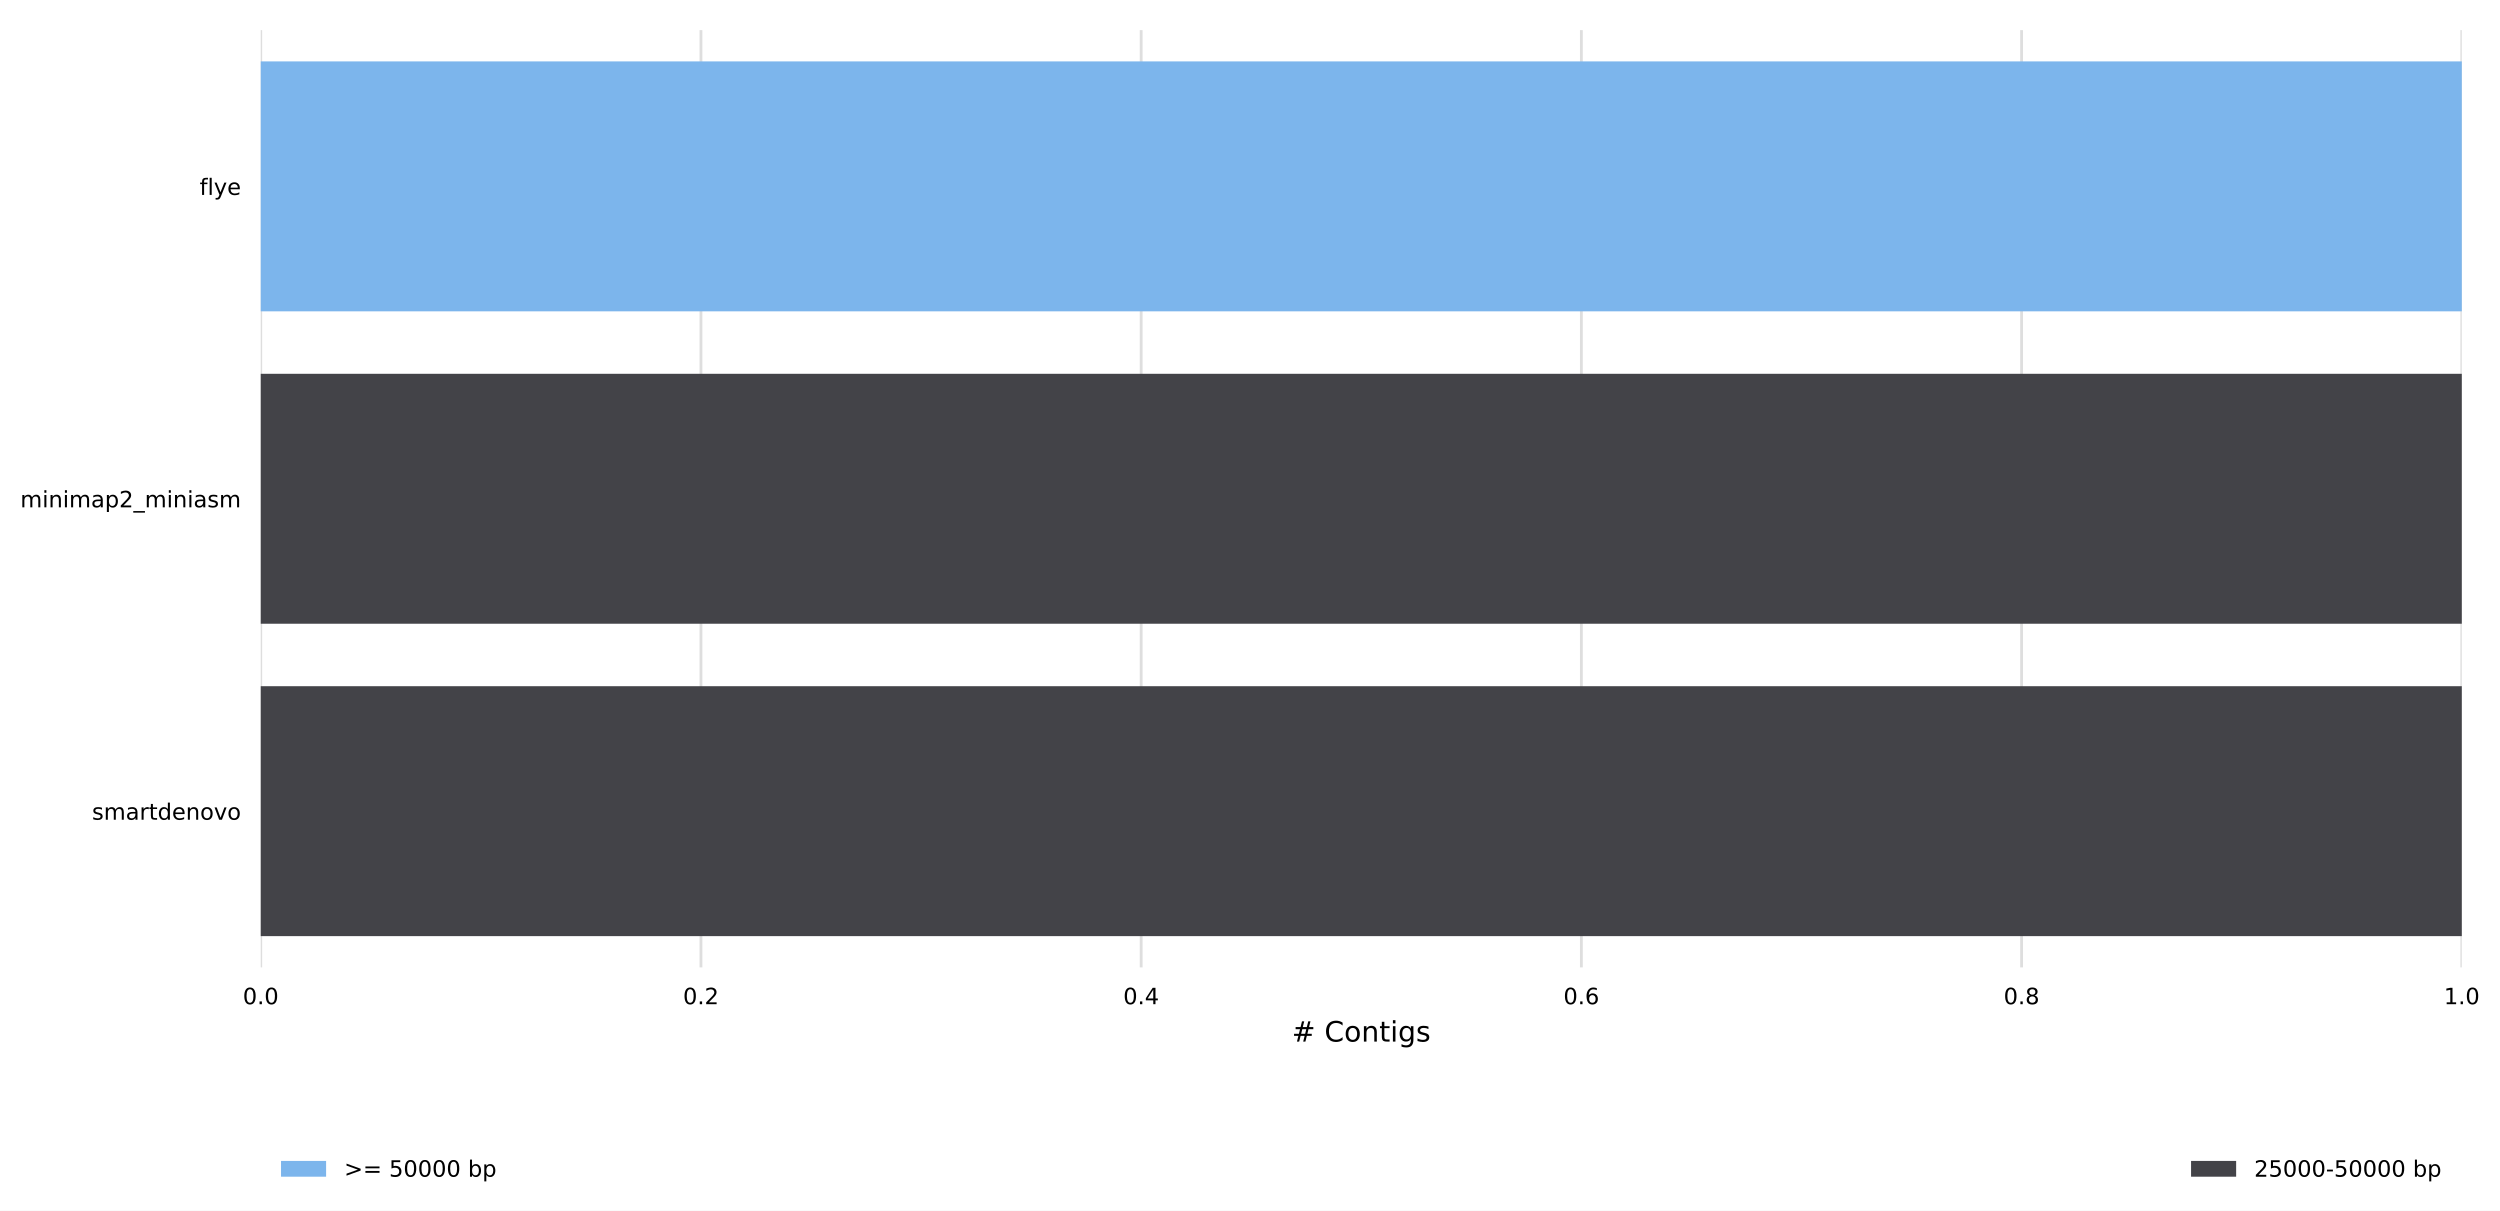
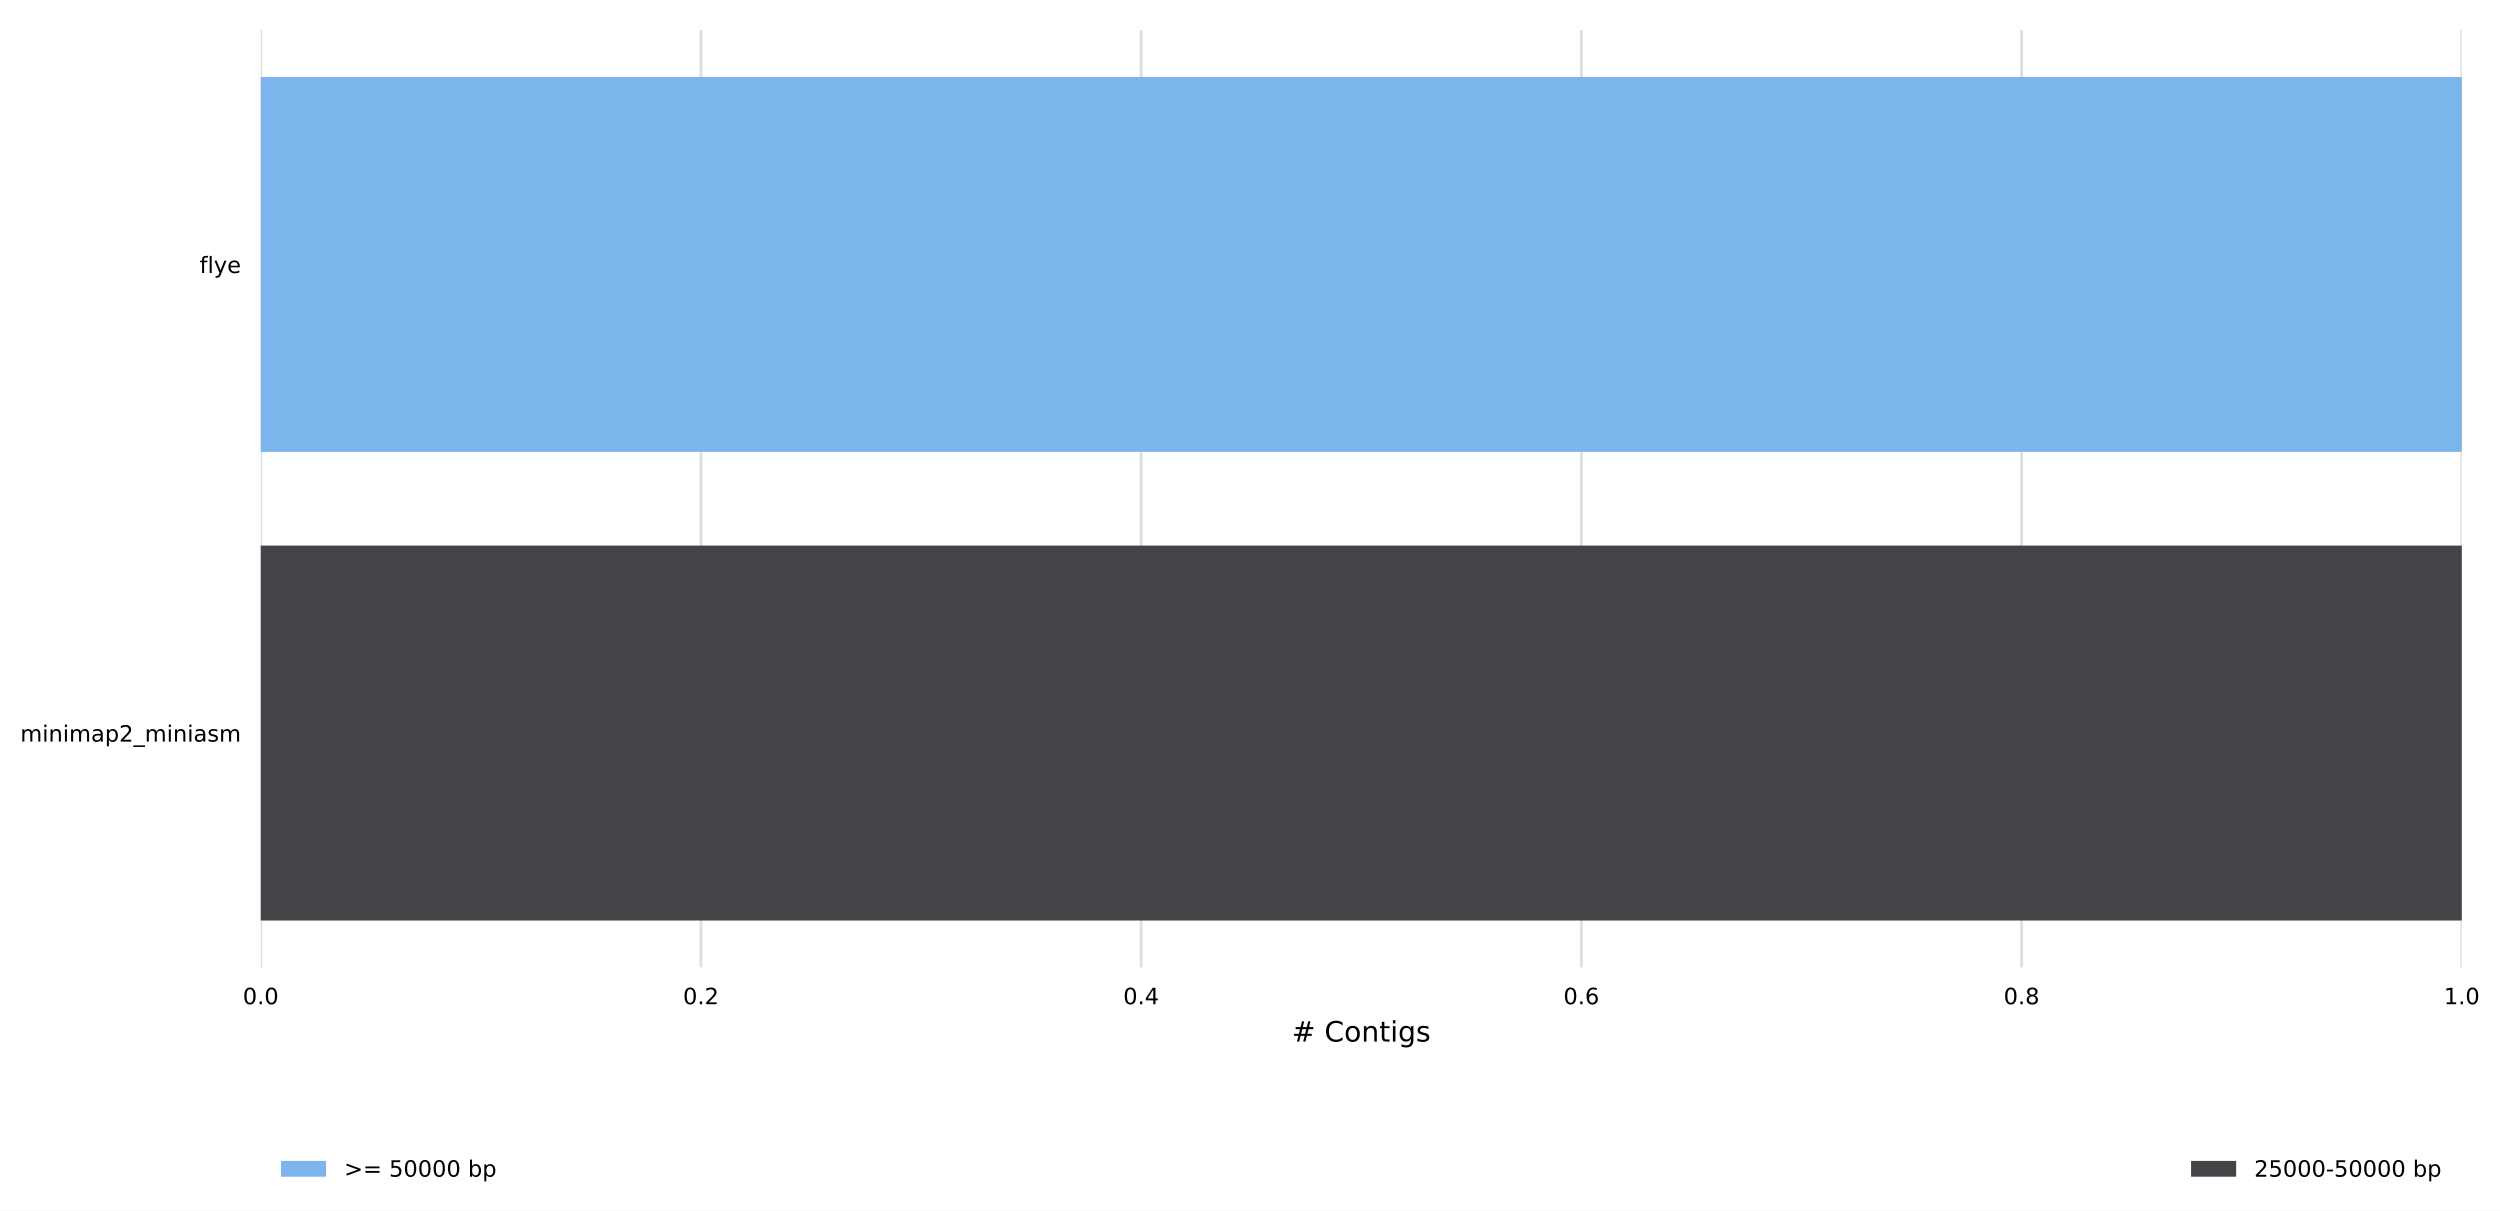
<svg xmlns="http://www.w3.org/2000/svg" xmlns:xlink="http://www.w3.org/1999/xlink" height="429.7pt" version="1.1" viewBox="0 0 887.303 429.7" width="887.303pt">
  <defs>
    <style type="text/css">
*{stroke-linecap:butt;stroke-linejoin:round;}
  </style>
  </defs>
  <g id="figure_1">
    <g id="patch_1">
      <path d="M 0 429.7  L 887.303 429.7  L 887.303 0  L 0 0  z " style="fill:#ffffff;" />
    </g>
    <g id="axes_1">
      <g id="patch_2">
        <path d="M 92.541 343.34  L 873.741 343.34  L 873.741 10.7  L 92.541 10.7  z " style="fill:#ffffff;" />
      </g>
      <g id="matplotlib.axis_1">
        <g id="xtick_1">
          <g id="line2d_1">
-             <path clip-path="url(#p848d019a1a)" d="M 92.541 343.34  L 92.541 10.7  " style="fill:none;stroke:#dedede;stroke-linecap:square;" />
+             <path clip-path="url(#pe126a20f36)" d="M 92.541 343.34  L 92.541 10.7  " style="fill:none;stroke:#dedede;stroke-linecap:square;" />
          </g>
          <g id="text_1">
            <defs>
              <path d="M 31.781 66.406  Q 24.172 66.406 20.328 58.906  Q 16.5 51.422 16.5 36.375  Q 16.5 21.391 20.328 13.891  Q 24.172 6.391 31.781 6.391  Q 39.453 6.391 43.281 13.891  Q 47.125 21.391 47.125 36.375  Q 47.125 51.422 43.281 58.906  Q 39.453 66.406 31.781 66.406  z M 31.781 74.219  Q 44.047 74.219 50.516 64.516  Q 56.984 54.828 56.984 36.375  Q 56.984 17.969 50.516 8.266  Q 44.047 -1.422 31.781 -1.422  Q 19.531 -1.422 13.062 8.266  Q 6.594 17.969 6.594 36.375  Q 6.594 54.828 13.062 64.516  Q 19.531 74.219 31.781 74.219  z " id="DejaVuSans-30" />
              <path d="M 10.688 12.406  L 21 12.406  L 21 0  L 10.688 0  z " id="DejaVuSans-2e" />
            </defs>
            <g transform="translate(86.18 356.4187)scale(0.08 -0.08)">
              <use xlink:href="#DejaVuSans-30" />
              <use x="63.623" xlink:href="#DejaVuSans-2e" />
              <use x="95.41" xlink:href="#DejaVuSans-30" />
            </g>
          </g>
        </g>
        <g id="xtick_2">
          <g id="line2d_2">
-             <path clip-path="url(#p848d019a1a)" d="M 248.781 343.34  L 248.781 10.7  " style="fill:none;stroke:#dedede;stroke-linecap:square;" />
+             <path clip-path="url(#pe126a20f36)" d="M 248.781 343.34  L 248.781 10.7  " style="fill:none;stroke:#dedede;stroke-linecap:square;" />
          </g>
          <g id="text_2">
            <defs>
              <path d="M 19.188 8.297  L 53.609 8.297  L 53.609 0  L 7.328 0  L 7.328 8.297  Q 12.938 14.109 22.625 23.891  Q 32.328 33.688 34.812 36.531  Q 39.547 41.844 41.422 45.531  Q 43.312 49.219 43.312 52.781  Q 43.312 58.594 39.234 62.25  Q 35.156 65.922 28.609 65.922  Q 23.969 65.922 18.812 64.312  Q 13.672 62.703 7.812 59.422  L 7.812 69.391  Q 13.766 71.781 18.938 73  Q 24.125 74.219 28.422 74.219  Q 39.75 74.219 46.484 68.547  Q 53.219 62.891 53.219 53.422  Q 53.219 48.922 51.531 44.891  Q 49.859 40.875 45.406 35.406  Q 44.188 33.984 37.641 27.219  Q 31.109 20.453 19.188 8.297  z " id="DejaVuSans-32" />
            </defs>
            <g transform="translate(242.42 356.4187)scale(0.08 -0.08)">
              <use xlink:href="#DejaVuSans-30" />
              <use x="63.623" xlink:href="#DejaVuSans-2e" />
              <use x="95.41" xlink:href="#DejaVuSans-32" />
            </g>
          </g>
        </g>
        <g id="xtick_3">
          <g id="line2d_3">
-             <path clip-path="url(#p848d019a1a)" d="M 405.021 343.34  L 405.021 10.7  " style="fill:none;stroke:#dedede;stroke-linecap:square;" />
+             <path clip-path="url(#pe126a20f36)" d="M 405.021 343.34  L 405.021 10.7  " style="fill:none;stroke:#dedede;stroke-linecap:square;" />
          </g>
          <g id="text_3">
            <defs>
              <path d="M 37.797 64.312  L 12.891 25.391  L 37.797 25.391  z M 35.203 72.906  L 47.609 72.906  L 47.609 25.391  L 58.016 25.391  L 58.016 17.188  L 47.609 17.188  L 47.609 0  L 37.797 0  L 37.797 17.188  L 4.891 17.188  L 4.891 26.703  z " id="DejaVuSans-34" />
            </defs>
            <g transform="translate(398.66 356.4187)scale(0.08 -0.08)">
              <use xlink:href="#DejaVuSans-30" />
              <use x="63.623" xlink:href="#DejaVuSans-2e" />
              <use x="95.41" xlink:href="#DejaVuSans-34" />
            </g>
          </g>
        </g>
        <g id="xtick_4">
          <g id="line2d_4">
-             <path clip-path="url(#p848d019a1a)" d="M 561.261 343.34  L 561.261 10.7  " style="fill:none;stroke:#dedede;stroke-linecap:square;" />
+             <path clip-path="url(#pe126a20f36)" d="M 561.261 343.34  L 561.261 10.7  " style="fill:none;stroke:#dedede;stroke-linecap:square;" />
          </g>
          <g id="text_4">
            <defs>
              <path d="M 33.016 40.375  Q 26.375 40.375 22.484 35.828  Q 18.609 31.297 18.609 23.391  Q 18.609 15.531 22.484 10.953  Q 26.375 6.391 33.016 6.391  Q 39.656 6.391 43.531 10.953  Q 47.406 15.531 47.406 23.391  Q 47.406 31.297 43.531 35.828  Q 39.656 40.375 33.016 40.375  z M 52.594 71.297  L 52.594 62.312  Q 48.875 64.062 45.094 64.984  Q 41.312 65.922 37.594 65.922  Q 27.828 65.922 22.672 59.328  Q 17.531 52.734 16.797 39.406  Q 19.672 43.656 24.016 45.922  Q 28.375 48.188 33.594 48.188  Q 44.578 48.188 50.953 41.516  Q 57.328 34.859 57.328 23.391  Q 57.328 12.156 50.688 5.359  Q 44.047 -1.422 33.016 -1.422  Q 20.359 -1.422 13.672 8.266  Q 6.984 17.969 6.984 36.375  Q 6.984 53.656 15.188 63.938  Q 23.391 74.219 37.203 74.219  Q 40.922 74.219 44.703 73.484  Q 48.484 72.75 52.594 71.297  z " id="DejaVuSans-36" />
            </defs>
            <g transform="translate(554.9 356.4187)scale(0.08 -0.08)">
              <use xlink:href="#DejaVuSans-30" />
              <use x="63.623" xlink:href="#DejaVuSans-2e" />
              <use x="95.41" xlink:href="#DejaVuSans-36" />
            </g>
          </g>
        </g>
        <g id="xtick_5">
          <g id="line2d_5">
-             <path clip-path="url(#p848d019a1a)" d="M 717.501 343.34  L 717.501 10.7  " style="fill:none;stroke:#dedede;stroke-linecap:square;" />
+             <path clip-path="url(#pe126a20f36)" d="M 717.501 343.34  L 717.501 10.7  " style="fill:none;stroke:#dedede;stroke-linecap:square;" />
          </g>
          <g id="text_5">
            <defs>
              <path d="M 31.781 34.625  Q 24.75 34.625 20.719 30.859  Q 16.703 27.094 16.703 20.516  Q 16.703 13.922 20.719 10.156  Q 24.75 6.391 31.781 6.391  Q 38.812 6.391 42.859 10.172  Q 46.922 13.969 46.922 20.516  Q 46.922 27.094 42.891 30.859  Q 38.875 34.625 31.781 34.625  z M 21.922 38.812  Q 15.578 40.375 12.031 44.719  Q 8.5 49.078 8.5 55.328  Q 8.5 64.062 14.719 69.141  Q 20.953 74.219 31.781 74.219  Q 42.672 74.219 48.875 69.141  Q 55.078 64.062 55.078 55.328  Q 55.078 49.078 51.531 44.719  Q 48 40.375 41.703 38.812  Q 48.828 37.156 52.797 32.312  Q 56.781 27.484 56.781 20.516  Q 56.781 9.906 50.312 4.234  Q 43.844 -1.422 31.781 -1.422  Q 19.734 -1.422 13.25 4.234  Q 6.781 9.906 6.781 20.516  Q 6.781 27.484 10.781 32.312  Q 14.797 37.156 21.922 38.812  z M 18.312 54.391  Q 18.312 48.734 21.844 45.562  Q 25.391 42.391 31.781 42.391  Q 38.141 42.391 41.719 45.562  Q 45.312 48.734 45.312 54.391  Q 45.312 60.062 41.719 63.234  Q 38.141 66.406 31.781 66.406  Q 25.391 66.406 21.844 63.234  Q 18.312 60.062 18.312 54.391  z " id="DejaVuSans-38" />
            </defs>
            <g transform="translate(711.14 356.4187)scale(0.08 -0.08)">
              <use xlink:href="#DejaVuSans-30" />
              <use x="63.623" xlink:href="#DejaVuSans-2e" />
              <use x="95.41" xlink:href="#DejaVuSans-38" />
            </g>
          </g>
        </g>
        <g id="xtick_6">
          <g id="line2d_6">
-             <path clip-path="url(#p848d019a1a)" d="M 873.741 343.34  L 873.741 10.7  " style="fill:none;stroke:#dedede;stroke-linecap:square;" />
+             <path clip-path="url(#pe126a20f36)" d="M 873.741 343.34  L 873.741 10.7  " style="fill:none;stroke:#dedede;stroke-linecap:square;" />
          </g>
          <g id="text_6">
            <defs>
              <path d="M 12.406 8.297  L 28.516 8.297  L 28.516 63.922  L 10.984 60.406  L 10.984 69.391  L 28.422 72.906  L 38.281 72.906  L 38.281 8.297  L 54.391 8.297  L 54.391 0  L 12.406 0  z " id="DejaVuSans-31" />
            </defs>
            <g transform="translate(867.38 356.4187)scale(0.08 -0.08)">
              <use xlink:href="#DejaVuSans-31" />
              <use x="63.623" xlink:href="#DejaVuSans-2e" />
              <use x="95.41" xlink:href="#DejaVuSans-30" />
            </g>
          </g>
        </g>
        <g id="text_7">
          <defs>
            <path d="M 51.125 44  L 36.922 44  L 32.812 27.688  L 47.125 27.688  z M 43.797 71.781  L 38.719 51.516  L 52.984 51.516  L 58.109 71.781  L 65.922 71.781  L 60.891 51.516  L 76.125 51.516  L 76.125 44  L 58.984 44  L 54.984 27.688  L 70.516 27.688  L 70.516 20.219  L 53.078 20.219  L 48 0  L 40.188 0  L 45.219 20.219  L 30.906 20.219  L 25.875 0  L 18.016 0  L 23.094 20.219  L 7.719 20.219  L 7.719 27.688  L 24.906 27.688  L 29 44  L 13.281 44  L 13.281 51.516  L 30.906 51.516  L 35.891 71.781  z " id="DejaVuSans-23" />
            <path id="DejaVuSans-20" />
            <path d="M 64.406 67.281  L 64.406 56.891  Q 59.422 61.531 53.781 63.812  Q 48.141 66.109 41.797 66.109  Q 29.297 66.109 22.656 58.469  Q 16.016 50.828 16.016 36.375  Q 16.016 21.969 22.656 14.328  Q 29.297 6.688 41.797 6.688  Q 48.141 6.688 53.781 8.984  Q 59.422 11.281 64.406 15.922  L 64.406 5.609  Q 59.234 2.094 53.438 0.328  Q 47.656 -1.422 41.219 -1.422  Q 24.656 -1.422 15.125 8.703  Q 5.609 18.844 5.609 36.375  Q 5.609 53.953 15.125 64.078  Q 24.656 74.219 41.219 74.219  Q 47.75 74.219 53.531 72.484  Q 59.328 70.75 64.406 67.281  z " id="DejaVuSans-43" />
            <path d="M 30.609 48.391  Q 23.391 48.391 19.188 42.75  Q 14.984 37.109 14.984 27.297  Q 14.984 17.484 19.156 11.844  Q 23.344 6.203 30.609 6.203  Q 37.797 6.203 41.984 11.859  Q 46.188 17.531 46.188 27.297  Q 46.188 37.016 41.984 42.703  Q 37.797 48.391 30.609 48.391  z M 30.609 56  Q 42.328 56 49.016 48.375  Q 55.719 40.766 55.719 27.297  Q 55.719 13.875 49.016 6.219  Q 42.328 -1.422 30.609 -1.422  Q 18.844 -1.422 12.172 6.219  Q 5.516 13.875 5.516 27.297  Q 5.516 40.766 12.172 48.375  Q 18.844 56 30.609 56  z " id="DejaVuSans-6f" />
            <path d="M 54.891 33.016  L 54.891 0  L 45.906 0  L 45.906 32.719  Q 45.906 40.484 42.875 44.328  Q 39.844 48.188 33.797 48.188  Q 26.516 48.188 22.312 43.547  Q 18.109 38.922 18.109 30.906  L 18.109 0  L 9.078 0  L 9.078 54.688  L 18.109 54.688  L 18.109 46.188  Q 21.344 51.125 25.703 53.562  Q 30.078 56 35.797 56  Q 45.219 56 50.047 50.172  Q 54.891 44.344 54.891 33.016  z " id="DejaVuSans-6e" />
            <path d="M 18.312 70.219  L 18.312 54.688  L 36.812 54.688  L 36.812 47.703  L 18.312 47.703  L 18.312 18.016  Q 18.312 11.328 20.141 9.422  Q 21.969 7.516 27.594 7.516  L 36.812 7.516  L 36.812 0  L 27.594 0  Q 17.188 0 13.234 3.875  Q 9.281 7.766 9.281 18.016  L 9.281 47.703  L 2.688 47.703  L 2.688 54.688  L 9.281 54.688  L 9.281 70.219  z " id="DejaVuSans-74" />
            <path d="M 9.422 54.688  L 18.406 54.688  L 18.406 0  L 9.422 0  z M 9.422 75.984  L 18.406 75.984  L 18.406 64.594  L 9.422 64.594  z " id="DejaVuSans-69" />
            <path d="M 45.406 27.984  Q 45.406 37.75 41.375 43.109  Q 37.359 48.484 30.078 48.484  Q 22.859 48.484 18.828 43.109  Q 14.797 37.75 14.797 27.984  Q 14.797 18.266 18.828 12.891  Q 22.859 7.516 30.078 7.516  Q 37.359 7.516 41.375 12.891  Q 45.406 18.266 45.406 27.984  z M 54.391 6.781  Q 54.391 -7.172 48.188 -13.984  Q 42 -20.797 29.203 -20.797  Q 24.469 -20.797 20.266 -20.094  Q 16.062 -19.391 12.109 -17.922  L 12.109 -9.188  Q 16.062 -11.328 19.922 -12.344  Q 23.781 -13.375 27.781 -13.375  Q 36.625 -13.375 41.016 -8.766  Q 45.406 -4.156 45.406 5.172  L 45.406 9.625  Q 42.625 4.781 38.281 2.391  Q 33.938 0 27.875 0  Q 17.828 0 11.672 7.656  Q 5.516 15.328 5.516 27.984  Q 5.516 40.672 11.672 48.328  Q 17.828 56 27.875 56  Q 33.938 56 38.281 53.609  Q 42.625 51.219 45.406 46.391  L 45.406 54.688  L 54.391 54.688  z " id="DejaVuSans-67" />
            <path d="M 44.281 53.078  L 44.281 44.578  Q 40.484 46.531 36.375 47.5  Q 32.281 48.484 27.875 48.484  Q 21.188 48.484 17.844 46.438  Q 14.5 44.391 14.5 40.281  Q 14.5 37.156 16.891 35.375  Q 19.281 33.594 26.516 31.984  L 29.594 31.297  Q 39.156 29.25 43.188 25.516  Q 47.219 21.781 47.219 15.094  Q 47.219 7.469 41.188 3.016  Q 35.156 -1.422 24.609 -1.422  Q 20.219 -1.422 15.453 -0.562  Q 10.688 0.297 5.422 2  L 5.422 11.281  Q 10.406 8.688 15.234 7.391  Q 20.062 6.109 24.812 6.109  Q 31.156 6.109 34.562 8.281  Q 37.984 10.453 37.984 14.406  Q 37.984 18.062 35.516 20.016  Q 33.062 21.969 24.703 23.781  L 21.578 24.516  Q 13.234 26.266 9.516 29.906  Q 5.812 33.547 5.812 39.891  Q 5.812 47.609 11.281 51.797  Q 16.75 56 26.812 56  Q 31.781 56 36.172 55.266  Q 40.578 54.547 44.281 53.078  z " id="DejaVuSans-73" />
          </defs>
          <g transform="translate(458.5147 369.6809)scale(0.1 -0.1)">
            <use xlink:href="#DejaVuSans-23" />
            <use x="83.789" xlink:href="#DejaVuSans-20" />
            <use x="115.576" xlink:href="#DejaVuSans-43" />
            <use x="185.4" xlink:href="#DejaVuSans-6f" />
            <use x="246.582" xlink:href="#DejaVuSans-6e" />
            <use x="309.961" xlink:href="#DejaVuSans-74" />
            <use x="349.17" xlink:href="#DejaVuSans-69" />
            <use x="376.953" xlink:href="#DejaVuSans-67" />
            <use x="440.43" xlink:href="#DejaVuSans-73" />
          </g>
        </g>
      </g>
      <g id="matplotlib.axis_2">
        <g id="ytick_1">
          <g id="text_8">
            <defs>
              <path d="M 37.109 75.984  L 37.109 68.5  L 28.516 68.5  Q 23.688 68.5 21.797 66.547  Q 19.922 64.594 19.922 59.516  L 19.922 54.688  L 34.719 54.688  L 34.719 47.703  L 19.922 47.703  L 19.922 0  L 10.891 0  L 10.891 47.703  L 2.297 47.703  L 2.297 54.688  L 10.891 54.688  L 10.891 58.5  Q 10.891 67.625 15.141 71.797  Q 19.391 75.984 28.609 75.984  z " id="DejaVuSans-66" />
              <path d="M 9.422 75.984  L 18.406 75.984  L 18.406 0  L 9.422 0  z " id="DejaVuSans-6c" />
              <path d="M 32.172 -5.078  Q 28.375 -14.844 24.75 -17.812  Q 21.141 -20.797 15.094 -20.797  L 7.906 -20.797  L 7.906 -13.281  L 13.188 -13.281  Q 16.891 -13.281 18.938 -11.516  Q 21 -9.766 23.484 -3.219  L 25.094 0.875  L 2.984 54.688  L 12.5 54.688  L 29.594 11.922  L 46.688 54.688  L 56.203 54.688  z " id="DejaVuSans-79" />
              <path d="M 56.203 29.594  L 56.203 25.203  L 14.891 25.203  Q 15.484 15.922 20.484 11.062  Q 25.484 6.203 34.422 6.203  Q 39.594 6.203 44.453 7.469  Q 49.312 8.734 54.109 11.281  L 54.109 2.781  Q 49.266 0.734 44.188 -0.344  Q 39.109 -1.422 33.891 -1.422  Q 20.797 -1.422 13.156 6.188  Q 5.516 13.812 5.516 26.812  Q 5.516 40.234 12.766 48.109  Q 20.016 56 32.328 56  Q 43.359 56 49.781 48.891  Q 56.203 41.797 56.203 29.594  z M 47.219 32.234  Q 47.125 39.594 43.094 43.984  Q 39.062 48.391 32.422 48.391  Q 24.906 48.391 20.391 44.141  Q 15.875 39.891 15.188 32.172  z " id="DejaVuSans-65" />
            </defs>
-             <g transform="translate(70.845 69.17937)scale(0.08 -0.08)">
+             <g transform="translate(70.845 96.89938)scale(0.08 -0.08)">
              <use xlink:href="#DejaVuSans-66" />
              <use x="35.205" xlink:href="#DejaVuSans-6c" />
              <use x="62.988" xlink:href="#DejaVuSans-79" />
              <use x="122.168" xlink:href="#DejaVuSans-65" />
            </g>
          </g>
        </g>
        <g id="ytick_2">
          <g id="text_9">
            <defs>
              <path d="M 52 44.188  Q 55.375 50.25 60.062 53.125  Q 64.75 56 71.094 56  Q 79.641 56 84.281 50.016  Q 88.922 44.047 88.922 33.016  L 88.922 0  L 79.891 0  L 79.891 32.719  Q 79.891 40.578 77.094 44.375  Q 74.312 48.188 68.609 48.188  Q 61.625 48.188 57.562 43.547  Q 53.516 38.922 53.516 30.906  L 53.516 0  L 44.484 0  L 44.484 32.719  Q 44.484 40.625 41.703 44.406  Q 38.922 48.188 33.109 48.188  Q 26.219 48.188 22.156 43.531  Q 18.109 38.875 18.109 30.906  L 18.109 0  L 9.078 0  L 9.078 54.688  L 18.109 54.688  L 18.109 46.188  Q 21.188 51.219 25.484 53.609  Q 29.781 56 35.688 56  Q 41.656 56 45.828 52.969  Q 50 49.953 52 44.188  z " id="DejaVuSans-6d" />
              <path d="M 34.281 27.484  Q 23.391 27.484 19.188 25  Q 14.984 22.516 14.984 16.5  Q 14.984 11.719 18.141 8.906  Q 21.297 6.109 26.703 6.109  Q 34.188 6.109 38.703 11.406  Q 43.219 16.703 43.219 25.484  L 43.219 27.484  z M 52.203 31.203  L 52.203 0  L 43.219 0  L 43.219 8.297  Q 40.141 3.328 35.547 0.953  Q 30.953 -1.422 24.312 -1.422  Q 15.922 -1.422 10.953 3.297  Q 6 8.016 6 15.922  Q 6 25.141 12.172 29.828  Q 18.359 34.516 30.609 34.516  L 43.219 34.516  L 43.219 35.406  Q 43.219 41.609 39.141 45  Q 35.062 48.391 27.688 48.391  Q 23 48.391 18.547 47.266  Q 14.109 46.141 10.016 43.891  L 10.016 52.203  Q 14.938 54.109 19.578 55.047  Q 24.219 56 28.609 56  Q 40.484 56 46.344 49.844  Q 52.203 43.703 52.203 31.203  z " id="DejaVuSans-61" />
              <path d="M 18.109 8.203  L 18.109 -20.797  L 9.078 -20.797  L 9.078 54.688  L 18.109 54.688  L 18.109 46.391  Q 20.953 51.266 25.266 53.625  Q 29.594 56 35.594 56  Q 45.562 56 51.781 48.094  Q 58.016 40.188 58.016 27.297  Q 58.016 14.406 51.781 6.484  Q 45.562 -1.422 35.594 -1.422  Q 29.594 -1.422 25.266 0.953  Q 20.953 3.328 18.109 8.203  z M 48.688 27.297  Q 48.688 37.203 44.609 42.844  Q 40.531 48.484 33.406 48.484  Q 26.266 48.484 22.188 42.844  Q 18.109 37.203 18.109 27.297  Q 18.109 17.391 22.188 11.75  Q 26.266 6.109 33.406 6.109  Q 40.531 6.109 44.609 11.75  Q 48.688 17.391 48.688 27.297  z " id="DejaVuSans-70" />
              <path d="M 50.984 -16.609  L 50.984 -23.578  L -0.984 -23.578  L -0.984 -16.609  z " id="DejaVuSans-5f" />
            </defs>
-             <g transform="translate(7.2 180.0594)scale(0.08 -0.08)">
+             <g transform="translate(7.2 263.2194)scale(0.08 -0.08)">
              <use xlink:href="#DejaVuSans-6d" />
              <use x="97.412" xlink:href="#DejaVuSans-69" />
              <use x="125.195" xlink:href="#DejaVuSans-6e" />
              <use x="188.574" xlink:href="#DejaVuSans-69" />
              <use x="216.357" xlink:href="#DejaVuSans-6d" />
              <use x="313.77" xlink:href="#DejaVuSans-61" />
              <use x="375.049" xlink:href="#DejaVuSans-70" />
              <use x="438.525" xlink:href="#DejaVuSans-32" />
              <use x="502.148" xlink:href="#DejaVuSans-5f" />
              <use x="552.148" xlink:href="#DejaVuSans-6d" />
              <use x="649.561" xlink:href="#DejaVuSans-69" />
              <use x="677.344" xlink:href="#DejaVuSans-6e" />
              <use x="740.723" xlink:href="#DejaVuSans-69" />
              <use x="768.506" xlink:href="#DejaVuSans-61" />
              <use x="829.785" xlink:href="#DejaVuSans-73" />
              <use x="881.885" xlink:href="#DejaVuSans-6d" />
            </g>
          </g>
        </g>
-         <g id="ytick_3">
-           <g id="text_10">
-             <defs>
-               <path d="M 41.109 46.297  Q 39.594 47.172 37.812 47.578  Q 36.031 48 33.891 48  Q 26.266 48 22.188 43.047  Q 18.109 38.094 18.109 28.812  L 18.109 0  L 9.078 0  L 9.078 54.688  L 18.109 54.688  L 18.109 46.188  Q 20.953 51.172 25.484 53.578  Q 30.031 56 36.531 56  Q 37.453 56 38.578 55.875  Q 39.703 55.766 41.062 55.516  z " id="DejaVuSans-72" />
-               <path d="M 45.406 46.391  L 45.406 75.984  L 54.391 75.984  L 54.391 0  L 45.406 0  L 45.406 8.203  Q 42.578 3.328 38.25 0.953  Q 33.938 -1.422 27.875 -1.422  Q 17.969 -1.422 11.734 6.484  Q 5.516 14.406 5.516 27.297  Q 5.516 40.188 11.734 48.094  Q 17.969 56 27.875 56  Q 33.938 56 38.25 53.625  Q 42.578 51.266 45.406 46.391  z M 14.797 27.297  Q 14.797 17.391 18.875 11.75  Q 22.953 6.109 30.078 6.109  Q 37.203 6.109 41.297 11.75  Q 45.406 17.391 45.406 27.297  Q 45.406 37.203 41.297 42.844  Q 37.203 48.484 30.078 48.484  Q 22.953 48.484 18.875 42.844  Q 14.797 37.203 14.797 27.297  z " id="DejaVuSans-64" />
-               <path d="M 2.984 54.688  L 12.5 54.688  L 29.594 8.797  L 46.688 54.688  L 56.203 54.688  L 35.688 0  L 23.484 0  z " id="DejaVuSans-76" />
-             </defs>
-             <g transform="translate(32.6575 290.9394)scale(0.08 -0.08)">
-               <use xlink:href="#DejaVuSans-73" />
-               <use x="52.1" xlink:href="#DejaVuSans-6d" />
-               <use x="149.512" xlink:href="#DejaVuSans-61" />
-               <use x="210.791" xlink:href="#DejaVuSans-72" />
-               <use x="251.904" xlink:href="#DejaVuSans-74" />
-               <use x="291.113" xlink:href="#DejaVuSans-64" />
-               <use x="354.59" xlink:href="#DejaVuSans-65" />
-               <use x="416.113" xlink:href="#DejaVuSans-6e" />
-               <use x="479.492" xlink:href="#DejaVuSans-6f" />
-               <use x="540.674" xlink:href="#DejaVuSans-76" />
-               <use x="599.854" xlink:href="#DejaVuSans-6f" />
-             </g>
-           </g>
-         </g>
      </g>
      <g id="patch_3">
-         <path clip-path="url(#p848d019a1a)" d="M 92.541 21.788  L 873.741 21.788  L 873.741 110.492  L 92.541 110.492  z " style="fill:#7cb5ec;" />
+         <path clip-path="url(#pe126a20f36)" d="M 92.541 27.332  L 873.741 27.332  L 873.741 160.388  L 92.541 160.388  z " style="fill:#7cb5ec;" />
      </g>
      <g id="patch_4">
-         <path clip-path="url(#p848d019a1a)" d="M 92.541 132.668  L 92.541 132.668  L 92.541 221.372  L 92.541 221.372  z " style="fill:#7cb5ec;" />
+         <path clip-path="url(#pe126a20f36)" d="M 92.541 193.652  L 92.541 193.652  L 92.541 326.708  L 92.541 326.708  z " style="fill:#7cb5ec;" />
      </g>
      <g id="patch_5">
-         <path clip-path="url(#p848d019a1a)" d="M 92.541 243.548  L 92.541 243.548  L 92.541 332.252  L 92.541 332.252  z " style="fill:#7cb5ec;" />
+         <path clip-path="url(#pe126a20f36)" d="M 873.741 27.332  L 873.741 27.332  L 873.741 160.388  L 873.741 160.388  z " style="fill:#434348;" />
      </g>
      <g id="patch_6">
-         <path clip-path="url(#p848d019a1a)" d="M 873.741 21.788  L 873.741 21.788  L 873.741 110.492  L 873.741 110.492  z " style="fill:#434348;" />
-       </g>
-       <g id="patch_7">
-         <path clip-path="url(#p848d019a1a)" d="M 92.541 132.668  L 873.741 132.668  L 873.741 221.372  L 92.541 221.372  z " style="fill:#434348;" />
-       </g>
-       <g id="patch_8">
-         <path clip-path="url(#p848d019a1a)" d="M 92.541 243.548  L 873.741 243.548  L 873.741 332.252  L 92.541 332.252  z " style="fill:#434348;" />
-       </g>
-       <g id="text_11">
+         <path clip-path="url(#pe126a20f36)" d="M 92.541 193.652  L 873.741 193.652  L 873.741 326.708  L 92.541 326.708  z " style="fill:#434348;" />
+       </g>
+       <g id="text_10">
        <defs>
          <path d="M 39.406 66.219  Q 28.656 66.219 22.328 58.203  Q 16.016 50.203 16.016 36.375  Q 16.016 22.609 22.328 14.594  Q 28.656 6.594 39.406 6.594  Q 50.141 6.594 56.422 14.594  Q 62.703 22.609 62.703 36.375  Q 62.703 50.203 56.422 58.203  Q 50.141 66.219 39.406 66.219  z M 53.219 1.312  L 66.219 -12.891  L 54.297 -12.891  L 43.5 -1.219  Q 41.891 -1.312 41.031 -1.359  Q 40.188 -1.422 39.406 -1.422  Q 24.031 -1.422 14.812 8.859  Q 5.609 19.141 5.609 36.375  Q 5.609 53.656 14.812 63.938  Q 24.031 74.219 39.406 74.219  Q 54.734 74.219 63.906 63.938  Q 73.094 53.656 73.094 36.375  Q 73.094 23.688 67.984 14.641  Q 62.891 5.609 53.219 1.312  z " id="DejaVuSans-51" />
          <path d="M 8.688 72.906  L 18.609 72.906  L 18.609 28.609  Q 18.609 16.891 22.844 11.734  Q 27.094 6.594 36.625 6.594  Q 46.094 6.594 50.344 11.734  Q 54.594 16.891 54.594 28.609  L 54.594 72.906  L 64.5 72.906  L 64.5 27.391  Q 64.5 13.141 57.438 5.859  Q 50.391 -1.422 36.625 -1.422  Q 22.797 -1.422 15.734 5.859  Q 8.688 13.141 8.688 27.391  z " id="DejaVuSans-55" />
          <path d="M 34.188 63.188  L 20.797 26.906  L 47.609 26.906  z M 28.609 72.906  L 39.797 72.906  L 67.578 0  L 57.328 0  L 50.688 18.703  L 17.828 18.703  L 11.188 0  L 0.781 0  z " id="DejaVuSans-41" />
          <path d="M 53.516 70.516  L 53.516 60.891  Q 47.906 63.578 42.922 64.891  Q 37.938 66.219 33.297 66.219  Q 25.25 66.219 20.875 63.094  Q 16.5 59.969 16.5 54.203  Q 16.5 49.359 19.406 46.891  Q 22.312 44.438 30.422 42.922  L 36.375 41.703  Q 47.406 39.594 52.656 34.297  Q 57.906 29 57.906 20.125  Q 57.906 9.516 50.797 4.047  Q 43.703 -1.422 29.984 -1.422  Q 24.812 -1.422 18.969 -0.25  Q 13.141 0.922 6.891 3.219  L 6.891 13.375  Q 12.891 10.016 18.656 8.297  Q 24.422 6.594 29.984 6.594  Q 38.422 6.594 43.016 9.906  Q 47.609 13.234 47.609 19.391  Q 47.609 24.75 44.312 27.781  Q 41.016 30.812 33.5 32.328  L 27.484 33.5  Q 16.453 35.688 11.516 40.375  Q 6.594 45.062 6.594 53.422  Q 6.594 63.094 13.406 68.656  Q 20.219 74.219 32.172 74.219  Q 37.312 74.219 42.625 73.281  Q 47.953 72.359 53.516 70.516  z " id="DejaVuSans-53" />
          <path d="M -0.297 72.906  L 61.375 72.906  L 61.375 64.594  L 35.5 64.594  L 35.5 0  L 25.594 0  L 25.594 64.594  L -0.297 64.594  z " id="DejaVuSans-54" />
          <path d="M 11.719 12.406  L 22.016 12.406  L 22.016 0  L 11.719 0  z M 11.719 51.703  L 22.016 51.703  L 22.016 39.312  L 11.719 39.312  z " id="DejaVuSans-3a" />
          <path d="M 9.812 72.906  L 23.094 72.906  L 55.422 11.922  L 55.422 72.906  L 64.984 72.906  L 64.984 0  L 51.703 0  L 19.391 60.984  L 19.391 0  L 9.812 0  z " id="DejaVuSans-4e" />
          <path d="M 8.5 21.578  L 8.5 54.688  L 17.484 54.688  L 17.484 21.922  Q 17.484 14.156 20.5 10.266  Q 23.531 6.391 29.594 6.391  Q 36.859 6.391 41.078 11.031  Q 45.312 15.672 45.312 23.688  L 45.312 54.688  L 54.297 54.688  L 54.297 0  L 45.312 0  L 45.312 8.406  Q 42.047 3.422 37.719 1  Q 33.406 -1.422 27.688 -1.422  Q 18.266 -1.422 13.375 4.438  Q 8.5 10.297 8.5 21.578  z M 31.109 56  z " id="DejaVuSans-75" />
          <path d="M 48.688 27.297  Q 48.688 37.203 44.609 42.844  Q 40.531 48.484 33.406 48.484  Q 26.266 48.484 22.188 42.844  Q 18.109 37.203 18.109 27.297  Q 18.109 17.391 22.188 11.75  Q 26.266 6.109 33.406 6.109  Q 40.531 6.109 44.609 11.75  Q 48.688 17.391 48.688 27.297  z M 18.109 46.391  Q 20.953 51.266 25.266 53.625  Q 29.594 56 35.594 56  Q 45.562 56 51.781 48.094  Q 58.016 40.188 58.016 27.297  Q 58.016 14.406 51.781 6.484  Q 45.562 -1.422 35.594 -1.422  Q 29.594 -1.422 25.266 0.953  Q 20.953 3.328 18.109 8.203  L 18.109 0  L 9.078 0  L 9.078 75.984  L 18.109 75.984  z " id="DejaVuSans-62" />
+           <path d="M 41.109 46.297  Q 39.594 47.172 37.812 47.578  Q 36.031 48 33.891 48  Q 26.266 48 22.188 43.047  Q 18.109 38.094 18.109 28.812  L 18.109 0  L 9.078 0  L 9.078 54.688  L 18.109 54.688  L 18.109 46.188  Q 20.953 51.172 25.484 53.578  Q 30.031 56 36.531 56  Q 37.453 56 38.578 55.875  Q 39.703 55.766 41.062 55.516  z " id="DejaVuSans-72" />
        </defs>
        <g transform="translate(375.2375 -17.02)scale(0.16 -0.16)">
          <use xlink:href="#DejaVuSans-51" />
          <use x="78.711" xlink:href="#DejaVuSans-55" />
          <use x="151.904" xlink:href="#DejaVuSans-41" />
          <use x="220.312" xlink:href="#DejaVuSans-53" />
          <use x="283.789" xlink:href="#DejaVuSans-54" />
          <use x="344.701" xlink:href="#DejaVuSans-3a" />
          <use x="378.393" xlink:href="#DejaVuSans-20" />
          <use x="410.18" xlink:href="#DejaVuSans-4e" />
          <use x="484.984" xlink:href="#DejaVuSans-75" />
          <use x="548.363" xlink:href="#DejaVuSans-6d" />
          <use x="645.775" xlink:href="#DejaVuSans-62" />
          <use x="709.252" xlink:href="#DejaVuSans-65" />
          <use x="770.775" xlink:href="#DejaVuSans-72" />
          <use x="811.889" xlink:href="#DejaVuSans-20" />
          <use x="843.676" xlink:href="#DejaVuSans-6f" />
          <use x="904.857" xlink:href="#DejaVuSans-66" />
          <use x="940.062" xlink:href="#DejaVuSans-20" />
          <use x="971.85" xlink:href="#DejaVuSans-43" />
          <use x="1041.674" xlink:href="#DejaVuSans-6f" />
          <use x="1102.855" xlink:href="#DejaVuSans-6e" />
          <use x="1166.234" xlink:href="#DejaVuSans-74" />
          <use x="1205.443" xlink:href="#DejaVuSans-69" />
          <use x="1233.227" xlink:href="#DejaVuSans-67" />
          <use x="1296.703" xlink:href="#DejaVuSans-73" />
        </g>
      </g>
      <g id="legend_1">
-         <g id="patch_9">
+         <g id="patch_7">
          <path d="M 99.741 417.636  L 115.741 417.636  L 115.741 412.036  L 99.741 412.036  z " style="fill:#7cb5ec;" />
        </g>
-         <g id="text_12">
+         <g id="text_11">
          <defs>
            <path d="M 10.594 49.219  L 10.594 58.109  L 73.188 35.406  L 73.188 27.297  L 10.594 4.594  L 10.594 13.484  L 60.891 31.297  z " id="DejaVuSans-3e" />
            <path d="M 10.594 45.406  L 73.188 45.406  L 73.188 37.203  L 10.594 37.203  z M 10.594 25.484  L 73.188 25.484  L 73.188 17.188  L 10.594 17.188  z " id="DejaVuSans-3d" />
            <path d="M 10.797 72.906  L 49.516 72.906  L 49.516 64.594  L 19.828 64.594  L 19.828 46.734  Q 21.969 47.469 24.109 47.828  Q 26.266 48.188 28.422 48.188  Q 40.625 48.188 47.75 41.5  Q 54.891 34.812 54.891 23.391  Q 54.891 11.625 47.562 5.094  Q 40.234 -1.422 26.906 -1.422  Q 22.312 -1.422 17.547 -0.641  Q 12.797 0.141 7.719 1.703  L 7.719 11.625  Q 12.109 9.234 16.797 8.062  Q 21.484 6.891 26.703 6.891  Q 35.156 6.891 40.078 11.328  Q 45.016 15.766 45.016 23.391  Q 45.016 31 40.078 35.438  Q 35.156 39.891 26.703 39.891  Q 22.75 39.891 18.812 39.016  Q 14.891 38.141 10.797 36.281  z " id="DejaVuSans-35" />
          </defs>
          <g transform="translate(122.1412 417.6363)scale(0.08 -0.08)">
            <use xlink:href="#DejaVuSans-3e" />
            <use x="83.789" xlink:href="#DejaVuSans-3d" />
            <use x="167.578" xlink:href="#DejaVuSans-20" />
            <use x="199.365" xlink:href="#DejaVuSans-35" />
            <use x="262.988" xlink:href="#DejaVuSans-30" />
            <use x="326.611" xlink:href="#DejaVuSans-30" />
            <use x="390.234" xlink:href="#DejaVuSans-30" />
            <use x="453.857" xlink:href="#DejaVuSans-30" />
            <use x="517.48" xlink:href="#DejaVuSans-20" />
            <use x="549.268" xlink:href="#DejaVuSans-62" />
            <use x="612.744" xlink:href="#DejaVuSans-70" />
          </g>
        </g>
-         <g id="patch_10">
+         <g id="patch_8">
          <path d="M 777.655 417.636  L 793.655 417.636  L 793.655 412.036  L 777.655 412.036  z " style="fill:#434348;" />
        </g>
-         <g id="text_13">
+         <g id="text_12">
          <defs>
            <path d="M 4.891 31.391  L 31.203 31.391  L 31.203 23.391  L 4.891 23.391  z " id="DejaVuSans-2d" />
          </defs>
          <g transform="translate(800.055 417.6363)scale(0.08 -0.08)">
            <use xlink:href="#DejaVuSans-32" />
            <use x="63.623" xlink:href="#DejaVuSans-35" />
            <use x="127.246" xlink:href="#DejaVuSans-30" />
            <use x="190.869" xlink:href="#DejaVuSans-30" />
            <use x="254.492" xlink:href="#DejaVuSans-30" />
            <use x="318.115" xlink:href="#DejaVuSans-2d" />
            <use x="354.199" xlink:href="#DejaVuSans-35" />
            <use x="417.822" xlink:href="#DejaVuSans-30" />
            <use x="481.445" xlink:href="#DejaVuSans-30" />
            <use x="545.068" xlink:href="#DejaVuSans-30" />
            <use x="608.691" xlink:href="#DejaVuSans-30" />
            <use x="672.314" xlink:href="#DejaVuSans-20" />
            <use x="704.102" xlink:href="#DejaVuSans-62" />
            <use x="767.578" xlink:href="#DejaVuSans-70" />
          </g>
        </g>
      </g>
    </g>
  </g>
  <defs>
-     <clipPath id="p848d019a1a">
+     <clipPath id="pe126a20f36">
      <rect height="332.64" width="781.2" x="92.541" y="10.7" />
    </clipPath>
  </defs>
</svg>
